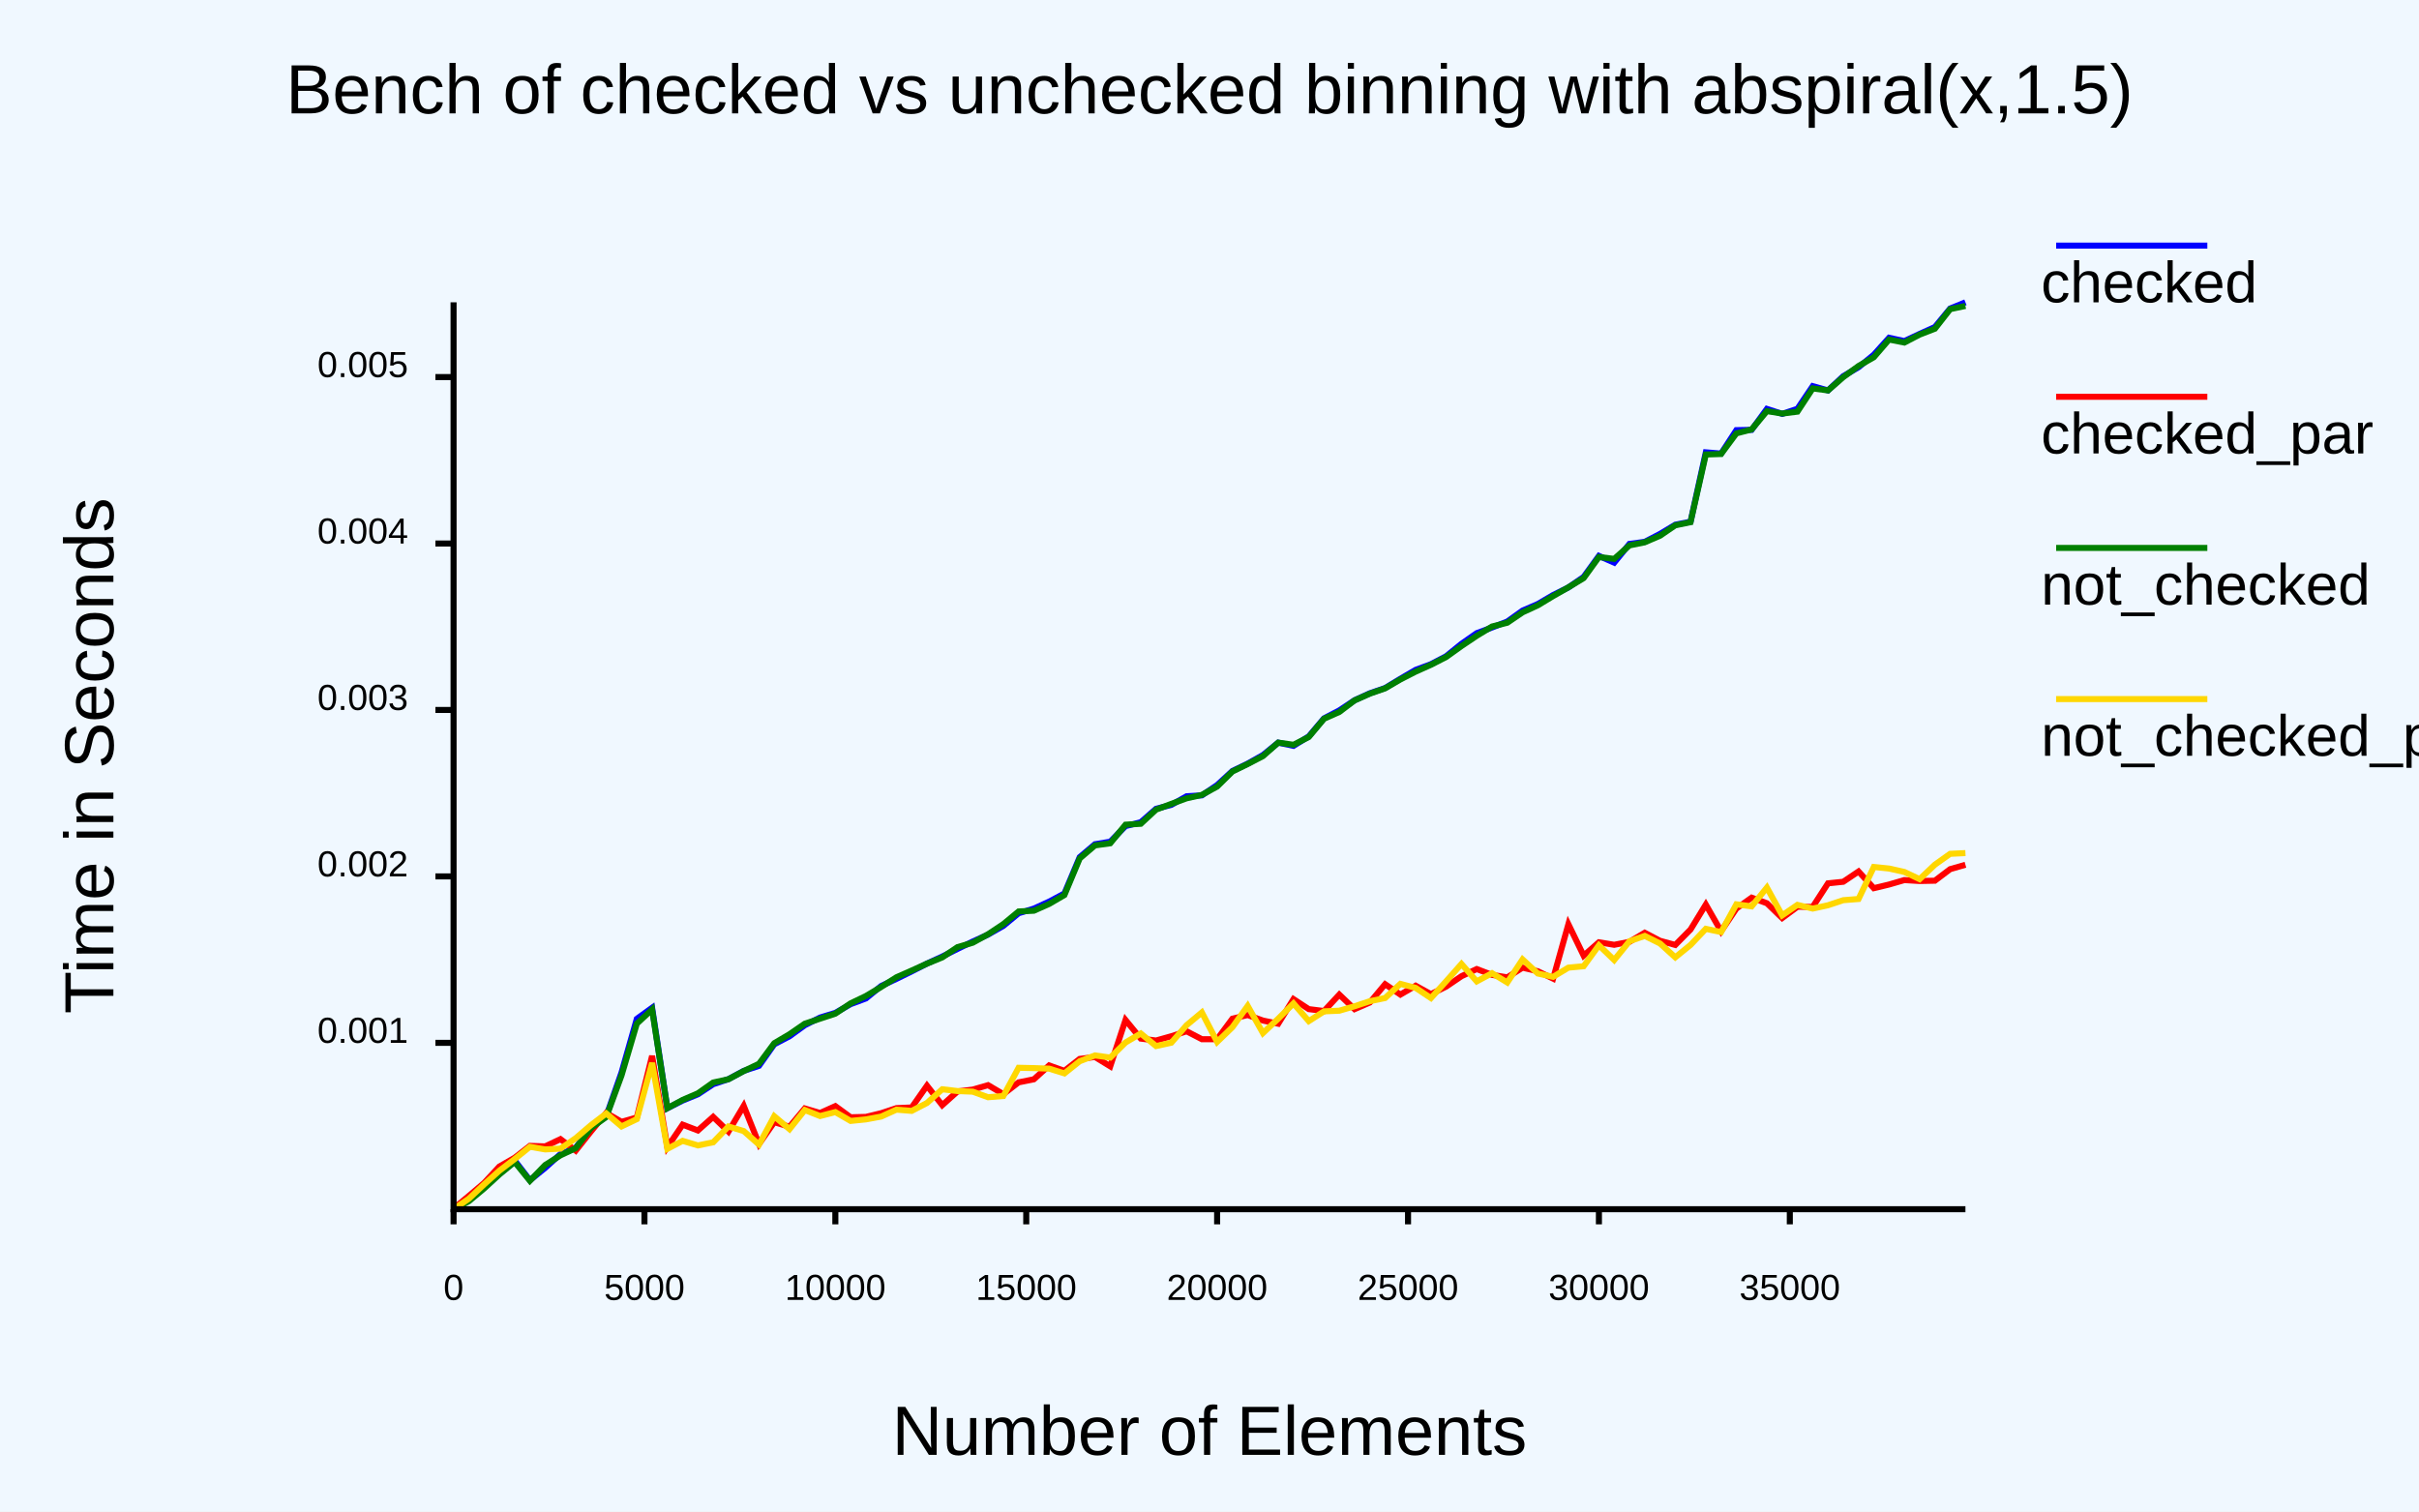
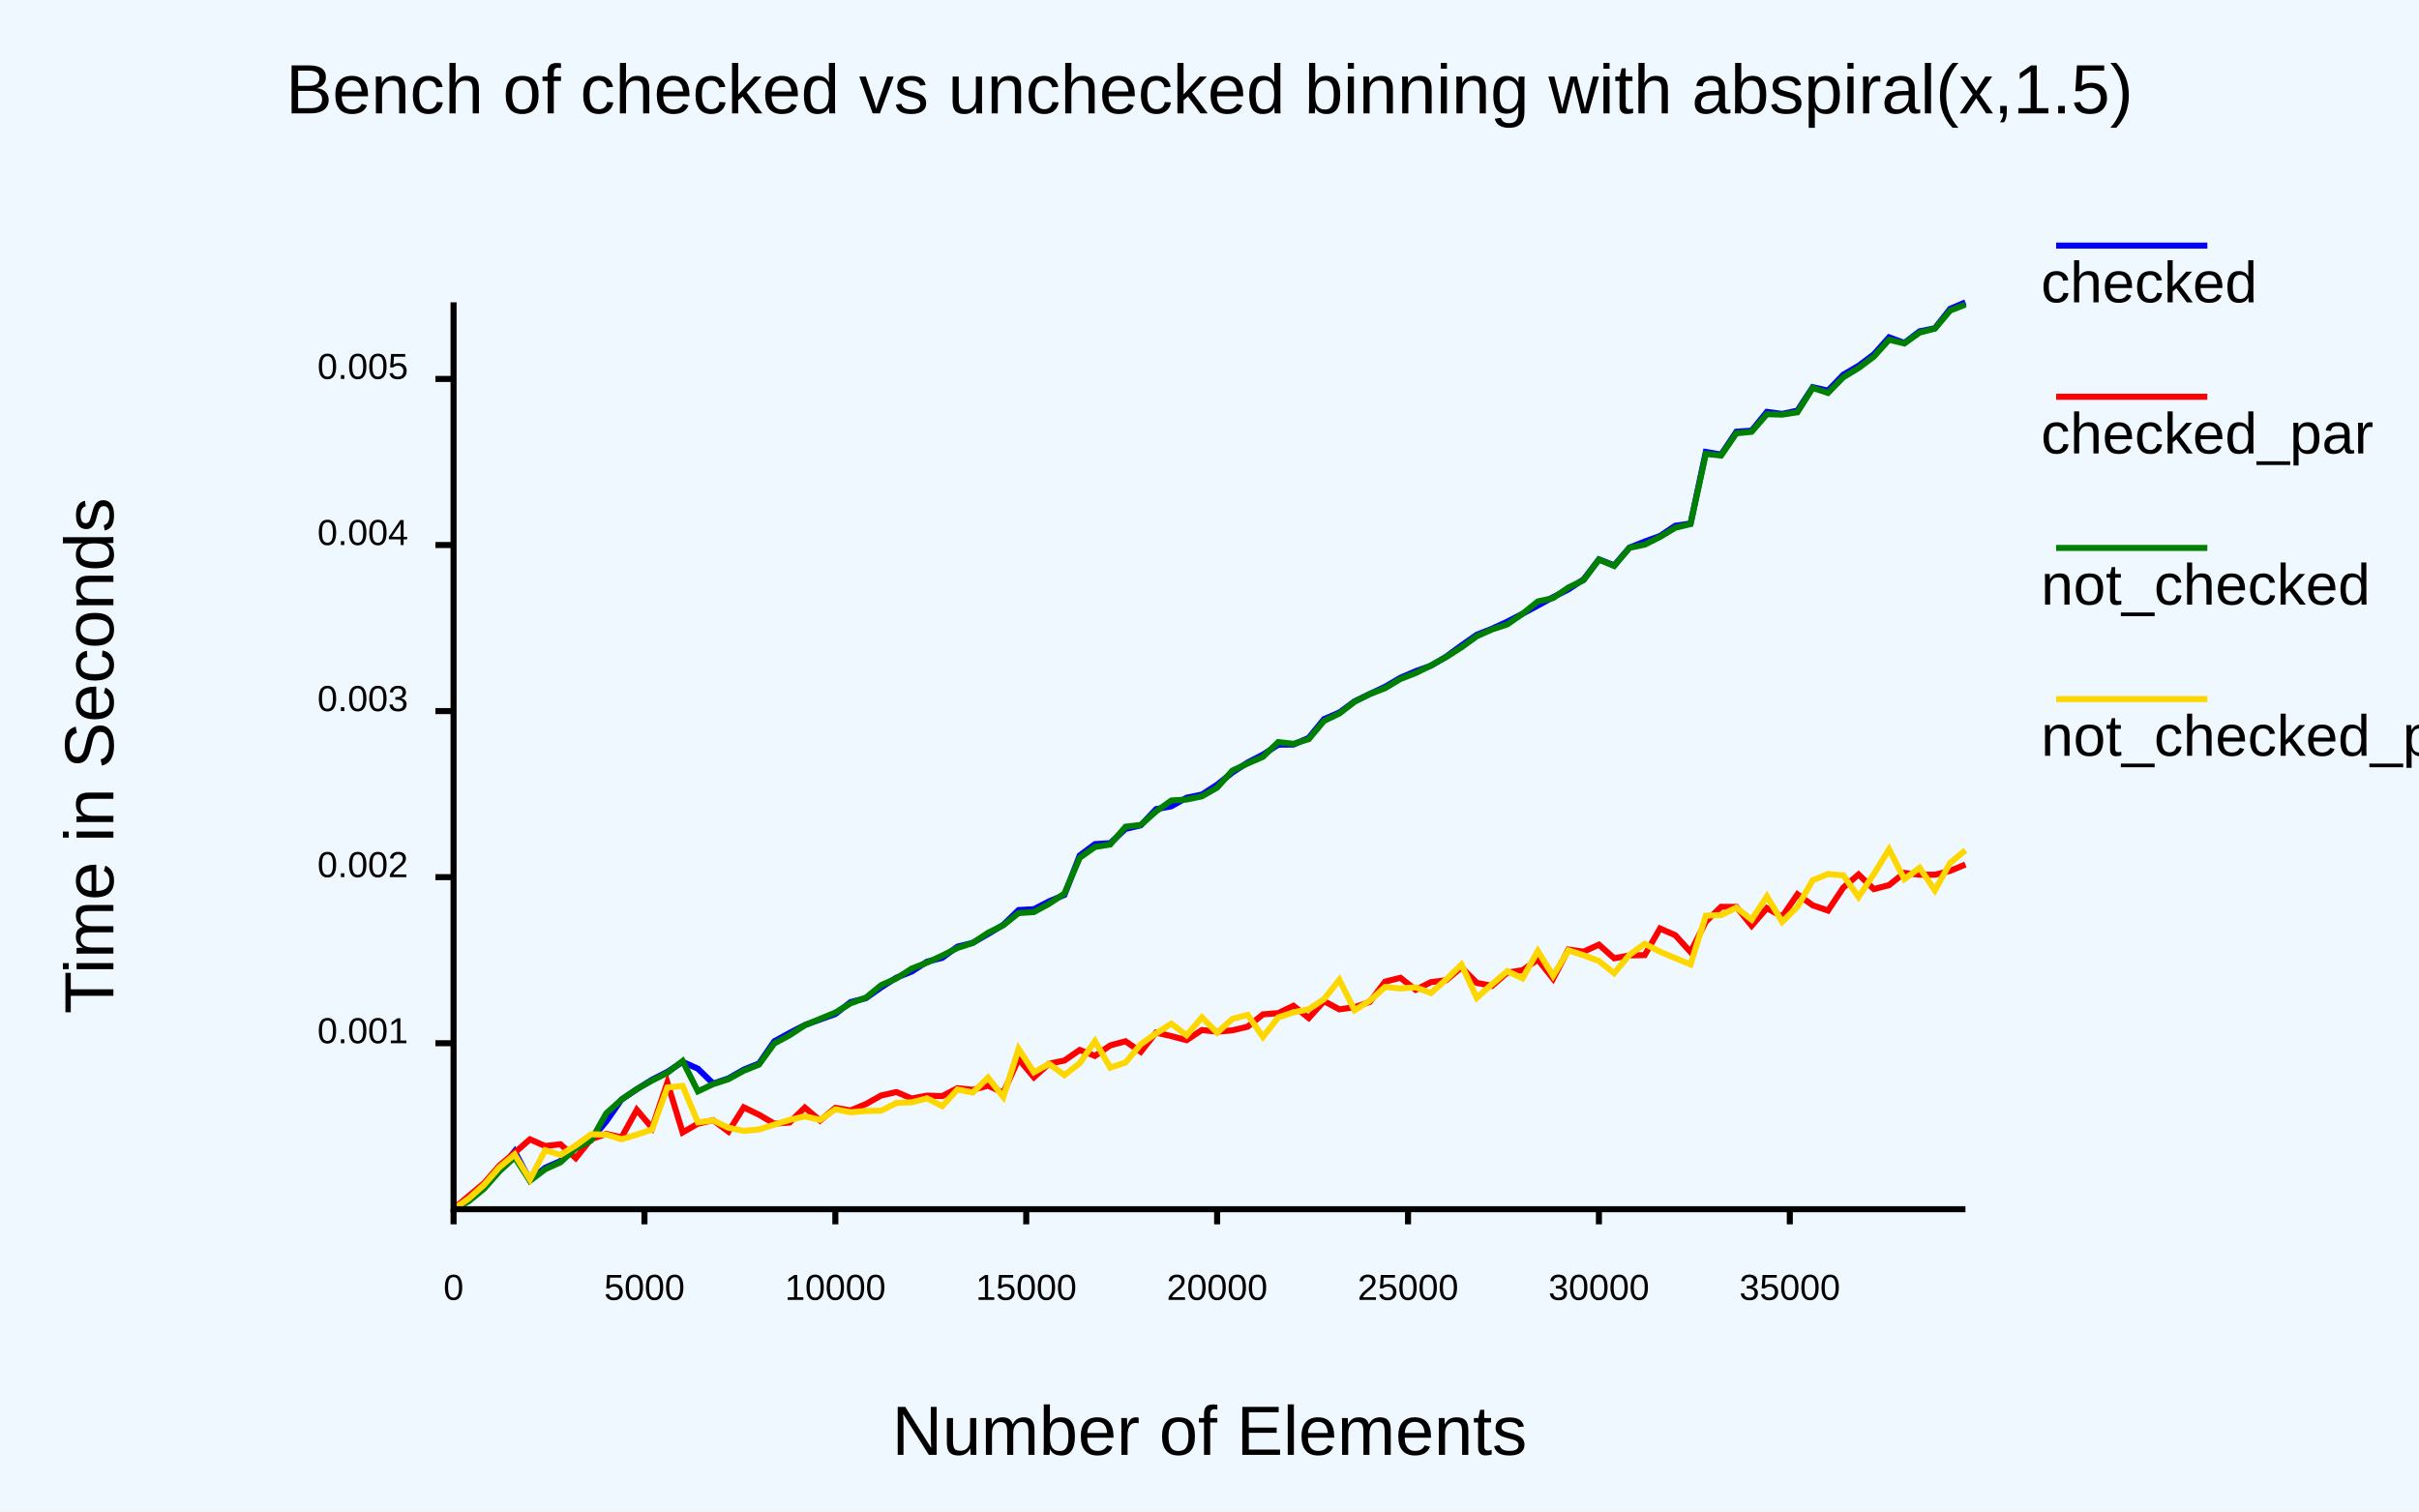
<svg xmlns="http://www.w3.org/2000/svg" class="poloto" width="800" height="500" viewBox="0 0 800 500">
  <style>.poloto {
                    font-family: "Arial";
                    stroke-width:2;
                    }
                    .poloto_text{fill: var(--poloto_fg_color,black);  }
                    .poloto_axis_lines{stroke: var(--poloto_fg_color,black);stoke-width:3;fill:none}
                    .poloto_background{fill: var(--poloto_bg_color,aliceblue); }
                    .poloto0stroke{stroke:  var(--poloto_color0,blue); }
                    .poloto1stroke{stroke:  var(--poloto_color1,red); }
                    .poloto2stroke{stroke:  var(--poloto_color2,green); }
                    .poloto3stroke{stroke:  var(--poloto_color3,gold); }
                    .poloto4stroke{stroke:  var(--poloto_color4,aqua); }
                    .poloto5stroke{stroke:  var(--poloto_color5,brown); }
                    .poloto6stroke{stroke:  var(--poloto_color6,lime); }
                    .poloto7stroke{stroke:  var(--poloto_color7,chocolate); }
                    .poloto0fill{fill:var(--poloto_color0,blue);}
                    .poloto1fill{fill:var(--poloto_color1,red);}
                    .poloto2fill{fill:var(--poloto_color2,green);}
                    .poloto3fill{fill:var(--poloto_color3,gold);}
                    .poloto4fill{fill:var(--poloto_color4,aqua);}
                    .poloto5fill{fill:var(--poloto_color5,brown);}
                    .poloto6fill{fill:var(--poloto_color6,lime);}
                    .poloto7fill{fill:var(--poloto_color7,chocolate);}</style>
  <rect class="poloto_background" fill="white" x="0" y="0" width="800" height="500" />
  <line class="poloto_axis_lines" stroke="black" x1="150" x2="150" y1="400" y2="405" />
  <text class="poloto_text" alignment-baseline="start" text-anchor="middle" x="150" y="430">0</text>
  <line class="poloto_axis_lines" stroke="black" x1="213.131" x2="213.131" y1="400" y2="405" />
  <text class="poloto_text" alignment-baseline="start" text-anchor="middle" x="213.131" y="430">5000</text>
  <line class="poloto_axis_lines" stroke="black" x1="276.263" x2="276.263" y1="400" y2="405" />
  <text class="poloto_text" alignment-baseline="start" text-anchor="middle" x="276.263" y="430">10000</text>
  <line class="poloto_axis_lines" stroke="black" x1="339.394" x2="339.394" y1="400" y2="405" />
  <text class="poloto_text" alignment-baseline="start" text-anchor="middle" x="339.394" y="430">15000</text>
  <line class="poloto_axis_lines" stroke="black" x1="402.525" x2="402.525" y1="400" y2="405" />
  <text class="poloto_text" alignment-baseline="start" text-anchor="middle" x="402.525" y="430">20000</text>
  <line class="poloto_axis_lines" stroke="black" x1="465.657" x2="465.657" y1="400" y2="405" />
  <text class="poloto_text" alignment-baseline="start" text-anchor="middle" x="465.657" y="430">25000</text>
  <line class="poloto_axis_lines" stroke="black" x1="528.788" x2="528.788" y1="400" y2="405" />
  <text class="poloto_text" alignment-baseline="start" text-anchor="middle" x="528.788" y="430">30000</text>
  <line class="poloto_axis_lines" stroke="black" x1="591.919" x2="591.919" y1="400" y2="405" />
  <text class="poloto_text" alignment-baseline="start" text-anchor="middle" x="591.919" y="430">35000</text>
-   <line class="poloto_axis_lines" stroke="black" x1="150" x2="144" y1="344.965" y2="344.965" />
-   <text class="poloto_text" alignment-baseline="middle" text-anchor="end" x="135" y="344.965">0.001</text>
-   <line class="poloto_axis_lines" stroke="black" x1="150" x2="144" y1="289.907" y2="289.907" />
-   <text class="poloto_text" alignment-baseline="middle" text-anchor="end" x="135" y="289.907">0.002</text>
-   <line class="poloto_axis_lines" stroke="black" x1="150" x2="144" y1="234.849" y2="234.849" />
-   <text class="poloto_text" alignment-baseline="middle" text-anchor="end" x="135" y="234.849">0.003</text>
-   <line class="poloto_axis_lines" stroke="black" x1="150" x2="144" y1="179.791" y2="179.791" />
-   <text class="poloto_text" alignment-baseline="middle" text-anchor="end" x="135" y="179.791">0.004</text>
-   <line class="poloto_axis_lines" stroke="black" x1="150" x2="144" y1="124.733" y2="124.733" />
-   <text class="poloto_text" alignment-baseline="middle" text-anchor="end" x="135" y="124.733">0.005</text>
+   <line class="poloto_axis_lines" stroke="black" x1="150" x2="144" y1="345.089" y2="345.089" />
+   <text class="poloto_text" alignment-baseline="middle" text-anchor="end" x="135" y="345.089">0.001</text>
+   <line class="poloto_axis_lines" stroke="black" x1="150" x2="144" y1="290.155" y2="290.155" />
+   <text class="poloto_text" alignment-baseline="middle" text-anchor="end" x="135" y="290.155">0.002</text>
+   <line class="poloto_axis_lines" stroke="black" x1="150" x2="144" y1="235.221" y2="235.221" />
+   <text class="poloto_text" alignment-baseline="middle" text-anchor="end" x="135" y="235.221">0.003</text>
+   <line class="poloto_axis_lines" stroke="black" x1="150" x2="144" y1="180.287" y2="180.287" />
+   <text class="poloto_text" alignment-baseline="middle" text-anchor="end" x="135" y="180.287">0.004</text>
+   <line class="poloto_axis_lines" stroke="black" x1="150" x2="144" y1="125.353" y2="125.353" />
+   <text class="poloto_text" alignment-baseline="middle" text-anchor="end" x="135" y="125.353">0.005</text>
  <text class="poloto_text" alignment-baseline="middle" text-anchor="start" font-size="large" x="675" y="100">checked</text>
  <line class="poloto0stroke" stroke="black" x1="680" x2="730" y1="81.25" y2="81.25" />
-   <polyline class="poloto0stroke" fill="none" stroke="black" points="150,399.955 155.051,397.058 160.101,392.715 165.152,388.269 170.202,383.873 175.253,390.424 180.303,386.319 185.354,381.762 190.404,379.702 195.455,372.884 200.505,369.185 205.556,354.749 210.606,337.017 215.657,333.369 220.707,366.598 225.758,364.053 230.808,361.99 235.859,358.645 240.909,356.974 245.96,354.246 251.01,352.572 256.061,345.436 261.111,342.792 266.162,339.131 271.212,336.599 276.263,335.049 281.313,332.164 286.364,330.288 291.414,326.163 296.465,323.802 301.515,321.325 306.566,318.741 311.616,316.414 316.667,313.893 321.717,311.448 326.768,309.153 331.818,306.272 336.869,302.097 341.919,300.555 346.97,298.24 352.02,295.554 357.071,283.54 362.121,279.265 367.172,278.427 372.222,273.269 377.273,271.981 382.323,267.54 387.374,266.246 392.424,263.404 397.475,263.099 402.525,259.694 407.576,255.041 412.626,252.603 417.677,249.766 422.727,245.66 427.778,246.722 432.828,243.596 437.879,237.618 442.929,234.998 447.98,231.636 453.03,229.329 458.081,227.594 463.131,224.529 468.182,221.584 473.232,219.708 478.283,217.06 483.333,212.972 488.384,209.44 493.434,207.575 498.485,205.598 503.535,201.986 508.586,199.798 513.636,196.832 518.687,194.324 523.737,190.845 528.788,183.893 533.838,186.133 538.889,179.917 543.939,179.235 548.99,176.62 554.04,173.578 559.091,172.576 564.141,149.627 569.192,150.039 574.242,142.294 579.293,142.187 584.343,135.264 589.394,136.903 594.444,135.233 599.495,127.73 604.545,129.147 609.596,124.437 614.646,121.474 619.697,117.348 624.747,111.737 629.798,112.83 634.848,110.456 639.899,108.182 644.949,102.052 650,100 " />
+   <polyline class="poloto0stroke" fill="none" stroke="black" points="150,399.952 155.051,397.042 160.101,392.641 165.152,386.931 170.202,380.836 175.253,390.384 180.303,386.277 185.354,384.084 190.404,379.412 195.455,377.042 200.505,370.947 205.556,363.705 210.606,360.31 215.657,357.144 220.707,354.568 225.758,351.253 230.808,353.52 235.859,358.433 240.909,356.736 245.96,353.833 251.01,351.799 256.061,344.469 261.111,341.686 266.162,339.083 271.212,337.249 276.263,335.426 281.313,331.475 286.364,330.198 291.414,326.624 296.465,323.395 301.515,321.389 306.566,318.131 311.616,316.832 316.667,313.146 321.717,311.874 326.768,308.967 331.818,305.913 336.869,301.029 341.919,300.763 346.97,298.147 352.02,296.03 357.071,282.994 362.121,279.227 367.172,278.91 372.222,274.194 377.273,273.006 382.323,267.668 387.374,266.712 392.424,263.88 397.475,262.838 402.525,259.575 407.576,255.543 412.626,252.23 417.677,249.626 422.727,246.334 427.778,246.286 432.828,244.066 437.879,237.877 442.929,235.708 447.98,231.991 453.03,229.546 458.081,227.17 463.131,224.215 468.182,222.037 473.232,220.196 478.283,217.218 483.333,213.509 488.384,209.983 493.434,207.974 498.485,205.648 503.535,203.016 508.586,200.294 513.636,197.545 518.687,194.974 523.737,191.643 528.788,185.044 533.838,187.019 538.889,181.151 543.939,179.143 548.99,177.296 554.04,173.917 559.091,173.181 564.141,149.496 569.192,150.383 574.242,142.812 579.293,142.455 584.343,136.254 589.394,136.921 594.444,135.827 599.495,128.089 604.545,129.221 609.596,123.961 614.646,121.005 619.697,117.242 624.747,111.584 629.798,113.443 634.848,109.606 639.899,108.582 644.949,102.158 650,100 " />
  <text class="poloto_text" alignment-baseline="middle" text-anchor="start" font-size="large" x="675" y="150">checked_par</text>
  <line class="poloto1stroke" stroke="black" x1="680" x2="730" y1="131.25" y2="131.25" />
-   <polyline class="poloto1stroke" fill="none" stroke="black" points="150,399.786 155.051,395.609 160.101,391.321 165.152,385.873 170.202,382.98 175.253,379.047 180.303,379.217 185.354,376.82 190.404,380.625 195.455,374.254 200.505,368.158 205.556,371.095 210.606,369.656 215.657,349.284 220.707,379.465 225.758,372.027 230.808,373.953 235.859,369.456 240.909,374.332 245.96,365.811 251.01,378.436 256.061,371.201 261.111,372.733 266.162,366.668 271.212,368.17 276.263,365.896 281.313,369.587 286.364,369.459 291.414,368.235 296.465,366.56 301.515,366.339 306.566,359.131 311.616,365.58 316.667,361.037 321.717,360.423 326.768,358.961 331.818,361.935 336.869,358.04 341.919,357.022 346.97,352.435 352.02,354.23 357.071,350.287 362.121,349.632 367.172,352.731 372.222,337.397 377.273,343.563 382.323,344.195 387.374,342.775 392.424,341.14 397.475,343.757 402.525,343.766 407.576,336.976 412.626,335.766 417.677,337.593 422.727,338.639 427.778,330.503 432.828,333.811 437.879,334.443 442.929,329.007 447.98,333.819 453.03,331.624 458.081,325.573 463.131,328.998 468.182,326.066 473.232,328.856 478.283,326.353 483.333,322.924 488.384,320.556 493.434,322.476 498.485,323.306 503.535,320.098 508.586,321.284 513.636,323.72 518.687,305.723 523.737,316.125 528.788,311.7 533.838,312.533 538.889,311.544 543.939,308.551 548.99,311.204 554.04,312.582 559.091,307.474 564.141,299.227 569.192,308.052 574.242,300.55 579.293,296.944 584.343,298.788 589.394,303.685 594.444,299.95 599.495,299.99 604.545,292.202 609.596,291.68 614.646,288.281 619.697,293.805 624.747,292.593 629.798,291.125 634.848,291.431 639.899,291.329 644.949,287.509 650,286.058 " />
+   <polyline class="poloto1stroke" fill="none" stroke="black" points="150,399.835 155.051,395.604 160.101,391.376 165.152,385.577 170.202,381.314 175.253,376.886 180.303,379.096 185.354,378.513 190.404,383.11 195.455,376.847 200.505,375.081 205.556,376.238 210.606,367.126 215.657,373.088 220.707,358.087 225.758,374.592 230.808,371.716 235.859,370.573 240.909,374.334 245.96,366.3 251.01,368.737 256.061,371.7 261.111,371.331 266.162,366.38 271.212,370.67 276.263,366.478 281.313,367.32 286.364,365.209 291.414,362.382 296.465,361.238 301.515,363.38 306.566,362.423 311.616,362.585 316.667,359.959 321.717,360.502 326.768,359.126 331.818,361.488 336.869,350.316 341.919,356.359 346.97,351.844 352.02,350.823 357.071,347.327 362.121,349.279 367.172,345.815 372.222,344.446 377.273,347.921 382.323,341.579 387.374,342.742 392.424,344.082 397.475,340.727 402.525,341.273 407.576,340.832 412.626,339.616 417.677,335.55 422.727,335.133 427.778,332.716 432.828,336.752 437.879,331.157 442.929,333.883 447.98,333.188 453.03,331.411 458.081,324.719 463.131,323.453 468.182,327.419 473.232,324.885 478.283,324.259 483.333,319.995 488.384,325.116 493.434,326.124 498.485,321.729 503.535,320.929 508.586,317.409 513.636,323.748 518.687,314.098 523.737,314.803 528.788,312.488 533.838,316.99 538.889,316.041 543.939,315.936 548.99,307.143 554.04,309.357 559.091,314.934 564.141,304.897 569.192,299.972 574.242,299.996 579.293,306.229 584.343,300.409 589.394,303.217 594.444,295.831 599.495,299.466 604.545,301.205 609.596,293.62 614.646,289.265 619.697,294.105 624.747,292.794 629.798,288.758 634.848,289.345 639.899,289.352 644.949,288.083 650,285.966 " />
  <text class="poloto_text" alignment-baseline="middle" text-anchor="start" font-size="large" x="675" y="200">not_checked</text>
  <line class="poloto2stroke" stroke="black" x1="680" x2="730" y1="181.25" y2="181.25" />
-   <polyline class="poloto2stroke" fill="none" stroke="black" points="150,400 155.051,397.358 160.101,393.146 165.152,388.504 170.202,384.37 175.253,390.594 180.303,385.373 185.354,382.181 190.404,379.797 195.455,373.121 200.505,369.49 205.556,355.724 210.606,338.611 215.657,333.918 220.707,366.572 225.758,363.844 230.808,361.656 235.859,358.095 240.909,357 245.96,354.298 251.01,351.886 256.061,345.081 261.111,342.105 266.162,338.628 271.212,336.971 276.263,335.308 281.313,331.902 286.364,329.475 291.414,326.475 296.465,323.271 301.515,321.041 306.566,318.762 311.616,316.708 316.667,313.295 321.717,311.837 326.768,309.05 331.818,305.684 336.869,301.51 341.919,301.257 346.97,299.013 352.02,296.07 357.071,283.974 362.121,279.653 367.172,278.955 372.222,272.8 377.273,272.501 382.323,267.819 387.374,265.912 392.424,264.082 397.475,262.948 402.525,260.193 407.576,255.212 412.626,252.742 417.677,250.12 422.727,245.656 427.778,246.367 432.828,243.802 437.879,237.752 442.929,235.52 447.98,231.687 453.03,229.452 458.081,227.69 463.131,224.758 468.182,222.173 473.232,219.911 478.283,217.328 483.333,213.707 488.384,210.312 493.434,207.247 498.485,205.998 503.535,202.562 508.586,200.232 513.636,197.187 518.687,194.288 523.737,191.235 528.788,184.263 533.838,184.879 538.889,180.412 543.939,179.385 548.99,177.222 554.04,173.771 559.091,172.734 564.141,150.341 569.192,150.178 574.242,143.356 579.293,142.05 584.343,135.997 589.394,136.803 594.444,136.171 599.495,128.484 604.545,129.153 609.596,124.756 614.646,121.063 619.697,118.173 624.747,112.314 629.798,113.311 634.848,110.687 639.899,108.738 644.949,102.268 650,101.2 " />
+   <polyline class="poloto2stroke" fill="none" stroke="black" points="150,400 155.051,397.337 160.101,393.19 165.152,387.49 170.202,382.816 175.253,390.608 180.303,386.777 185.354,384.479 190.404,379.857 195.455,377.267 200.505,368.271 205.556,363.74 210.606,360.251 215.657,357.429 220.707,354.887 225.758,350.97 230.808,360.995 235.859,358.618 240.909,356.988 245.96,354.199 251.01,352.162 256.061,345.172 261.111,342.464 266.162,339.148 271.212,337.032 276.263,334.939 281.313,331.892 286.364,330.022 291.414,325.88 296.465,323.65 301.515,320.391 306.566,318.435 311.616,316.089 316.667,313.568 321.717,311.908 326.768,308.552 331.818,306.07 336.869,302.041 341.919,301.707 346.97,298.96 352.02,295.587 357.071,283.76 362.121,280.169 367.172,279.348 372.222,273.477 377.273,272.878 382.323,268.415 387.374,264.8 392.424,264.48 397.475,263.429 402.525,260.538 407.576,254.898 412.626,252.552 417.677,250.352 422.727,245.481 427.778,246.047 432.828,244.5 437.879,238.455 442.929,236.038 447.98,232.128 453.03,229.578 458.081,227.643 463.131,224.61 468.182,222.646 473.232,220.136 478.283,217.353 483.333,214.142 488.384,210.463 493.434,208.216 498.485,206.547 503.535,203.029 508.586,198.958 513.636,197.821 518.687,194.345 523.737,191.902 528.788,185.112 533.838,187.217 538.889,181.228 543.939,180.147 548.99,177.623 554.04,174.572 559.091,173.352 564.141,150.145 569.192,150.693 574.242,143.342 579.293,142.827 584.343,137.013 589.394,137.152 594.444,136.381 599.495,128.328 604.545,129.973 609.596,124.797 614.646,121.745 619.697,117.984 624.747,112.371 629.798,113.614 634.848,110.007 639.899,108.703 644.949,102.725 650,100.751 " />
  <text class="poloto_text" alignment-baseline="middle" text-anchor="start" font-size="large" x="675" y="250">not_checked_par</text>
  <line class="poloto3stroke" stroke="black" x1="680" x2="730" y1="231.25" y2="231.25" />
-   <polyline class="poloto3stroke" fill="none" stroke="black" points="150,400 155.051,396.526 160.101,391.785 165.152,387.255 170.202,383.408 175.253,379.344 180.303,380.215 185.354,379.967 190.404,376.502 195.455,372.187 200.505,368.327 205.556,372.611 210.606,370.199 215.657,351.607 220.707,380.026 225.758,377.386 230.808,378.896 235.859,377.871 240.909,372.632 245.96,374.15 251.01,378.62 256.061,369.25 261.111,373.511 266.162,367.195 271.212,369.175 276.263,367.869 281.313,370.791 286.364,370.286 291.414,369.354 296.465,367.065 301.515,367.472 306.566,364.856 311.616,360.319 316.667,360.913 321.717,361.118 326.768,362.955 331.818,362.553 336.869,353.211 341.919,353.324 346.97,353.5 352.02,355.071 357.071,351.042 362.121,349.128 367.172,349.842 372.222,344.858 377.273,341.871 382.323,346.028 387.374,344.924 392.424,339.13 397.475,334.906 402.525,344.663 407.576,339.793 412.626,332.751 417.677,341.732 422.727,336.977 427.778,331.925 432.828,337.775 437.879,334.546 442.929,334.332 447.98,332.86 453.03,331.193 458.081,330.142 463.131,325.455 468.182,326.791 473.232,330.154 478.283,324.575 483.333,318.872 488.384,324.632 493.434,321.927 498.485,324.993 503.535,317.373 508.586,322.031 513.636,323.132 518.687,320.09 523.737,319.621 528.788,312.7 533.838,317.568 538.889,311.352 543.939,309.588 548.99,312.091 554.04,316.678 559.091,312.571 564.141,307.252 569.192,308.329 574.242,299.142 579.293,299.821 584.343,293.607 589.394,302.792 594.444,299.329 599.495,300.552 604.545,299.454 609.596,297.776 614.646,297.38 619.697,286.788 624.747,287.306 629.798,288.435 634.848,290.821 639.899,286.029 644.949,282.434 650,282.197 " />
+   <polyline class="poloto3stroke" fill="none" stroke="black" points="150,400 155.051,396.449 160.101,391.924 165.152,386.112 170.202,381.915 175.253,390.137 180.303,380.497 185.354,382.02 190.404,378.914 195.455,375.226 200.505,375.318 205.556,376.865 210.606,375.328 215.657,373.617 220.707,359.724 225.758,359.218 230.808,371.259 235.859,370.632 240.909,373.055 245.96,374.08 251.01,373.632 256.061,372.026 261.111,370.461 266.162,369.288 271.212,370.443 276.263,366.97 281.313,367.927 286.364,367.508 291.414,367.393 296.465,364.85 301.515,364.631 306.566,363.343 311.616,365.889 316.667,360.386 321.717,361.392 326.768,356.479 331.818,362.867 336.869,346.945 341.919,354.7 346.97,351.919 352.02,355.632 357.071,351.729 362.121,344.38 367.172,353.157 372.222,351.487 377.273,345.425 382.323,341.849 387.374,338.626 392.424,342.462 397.475,336.548 402.525,341.627 407.576,337.028 412.626,335.721 417.677,343.013 422.727,336.557 427.778,334.889 432.828,333.867 437.879,330.486 442.929,324.102 447.98,334.183 453.03,330.998 458.081,326.491 463.131,326.969 468.182,326.586 473.232,328.496 478.283,323.996 483.333,319.087 488.384,330.083 493.434,325.562 498.485,321.269 503.535,323.643 508.586,314.574 513.636,322.772 518.687,314.39 523.737,315.99 528.788,317.902 533.838,321.916 538.889,315.851 543.939,312.202 548.99,314.823 554.04,316.94 559.091,319.02 564.141,302.906 569.192,302.704 574.242,300.244 579.293,304.238 584.343,296.519 589.394,304.939 594.444,299.966 599.495,291.168 604.545,289.133 609.596,289.545 614.646,296.706 619.697,289.176 624.747,280.943 629.798,290.832 634.848,287.07 639.899,294.515 644.949,285.417 650,281.249 " />
  <text class="poloto_text" alignment-baseline="start" text-anchor="middle" font-size="x-large" x="400" y="37.5">Bench of checked vs unchecked binning with abspiral(x,1.5)</text>
  <text class="poloto_text" alignment-baseline="start" text-anchor="middle" font-size="x-large" x="400" y="481.25">Number of Elements</text>
  <text class="poloto_text" alignment-baseline="start" text-anchor="middle" font-size="x-large" transform="rotate(-90,37.5,250)" x="37.5" y="250">Time in Seconds</text>
  <path stroke="black" fill="none" class="poloto_axis_lines" d=" M 150 100 L 150 400 L 650 400" />
</svg>
